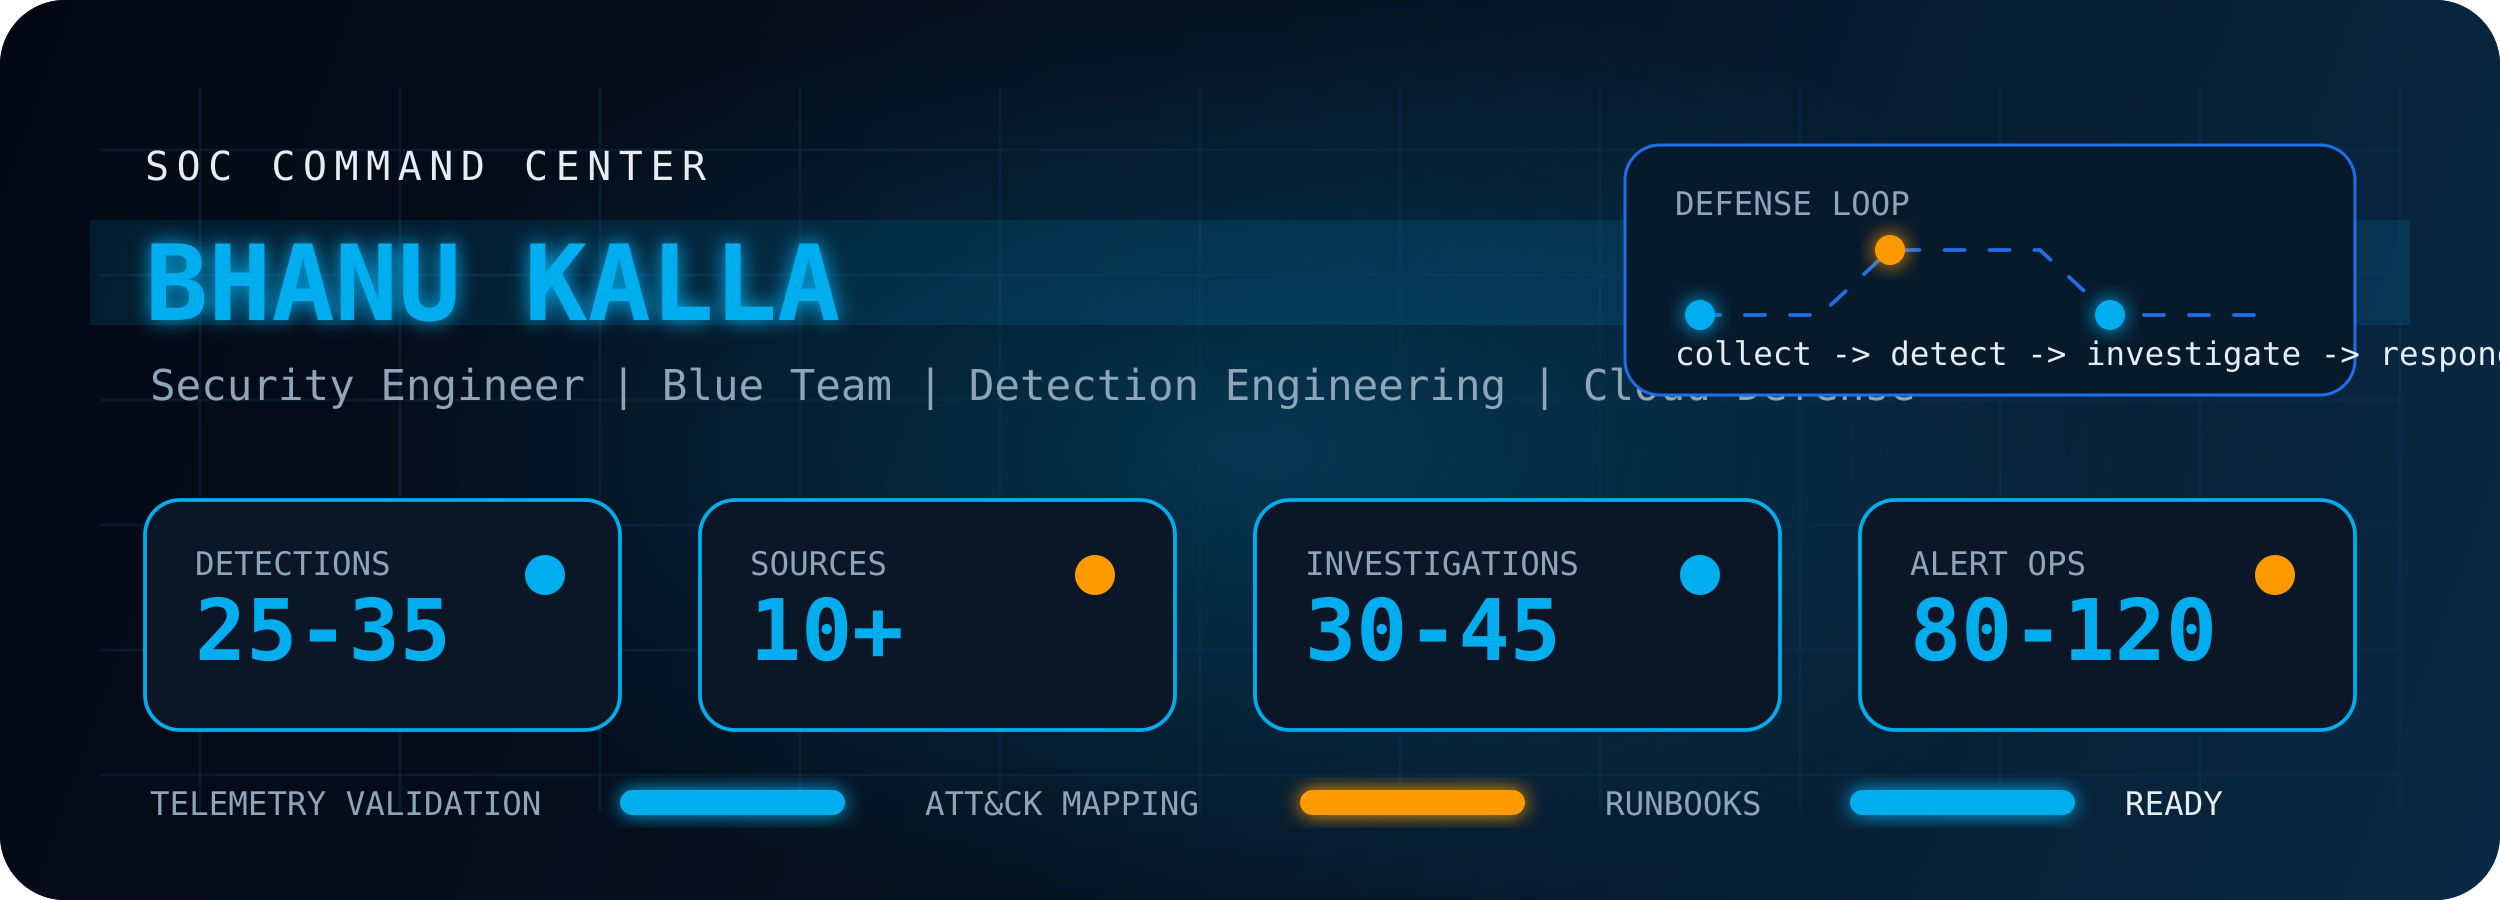
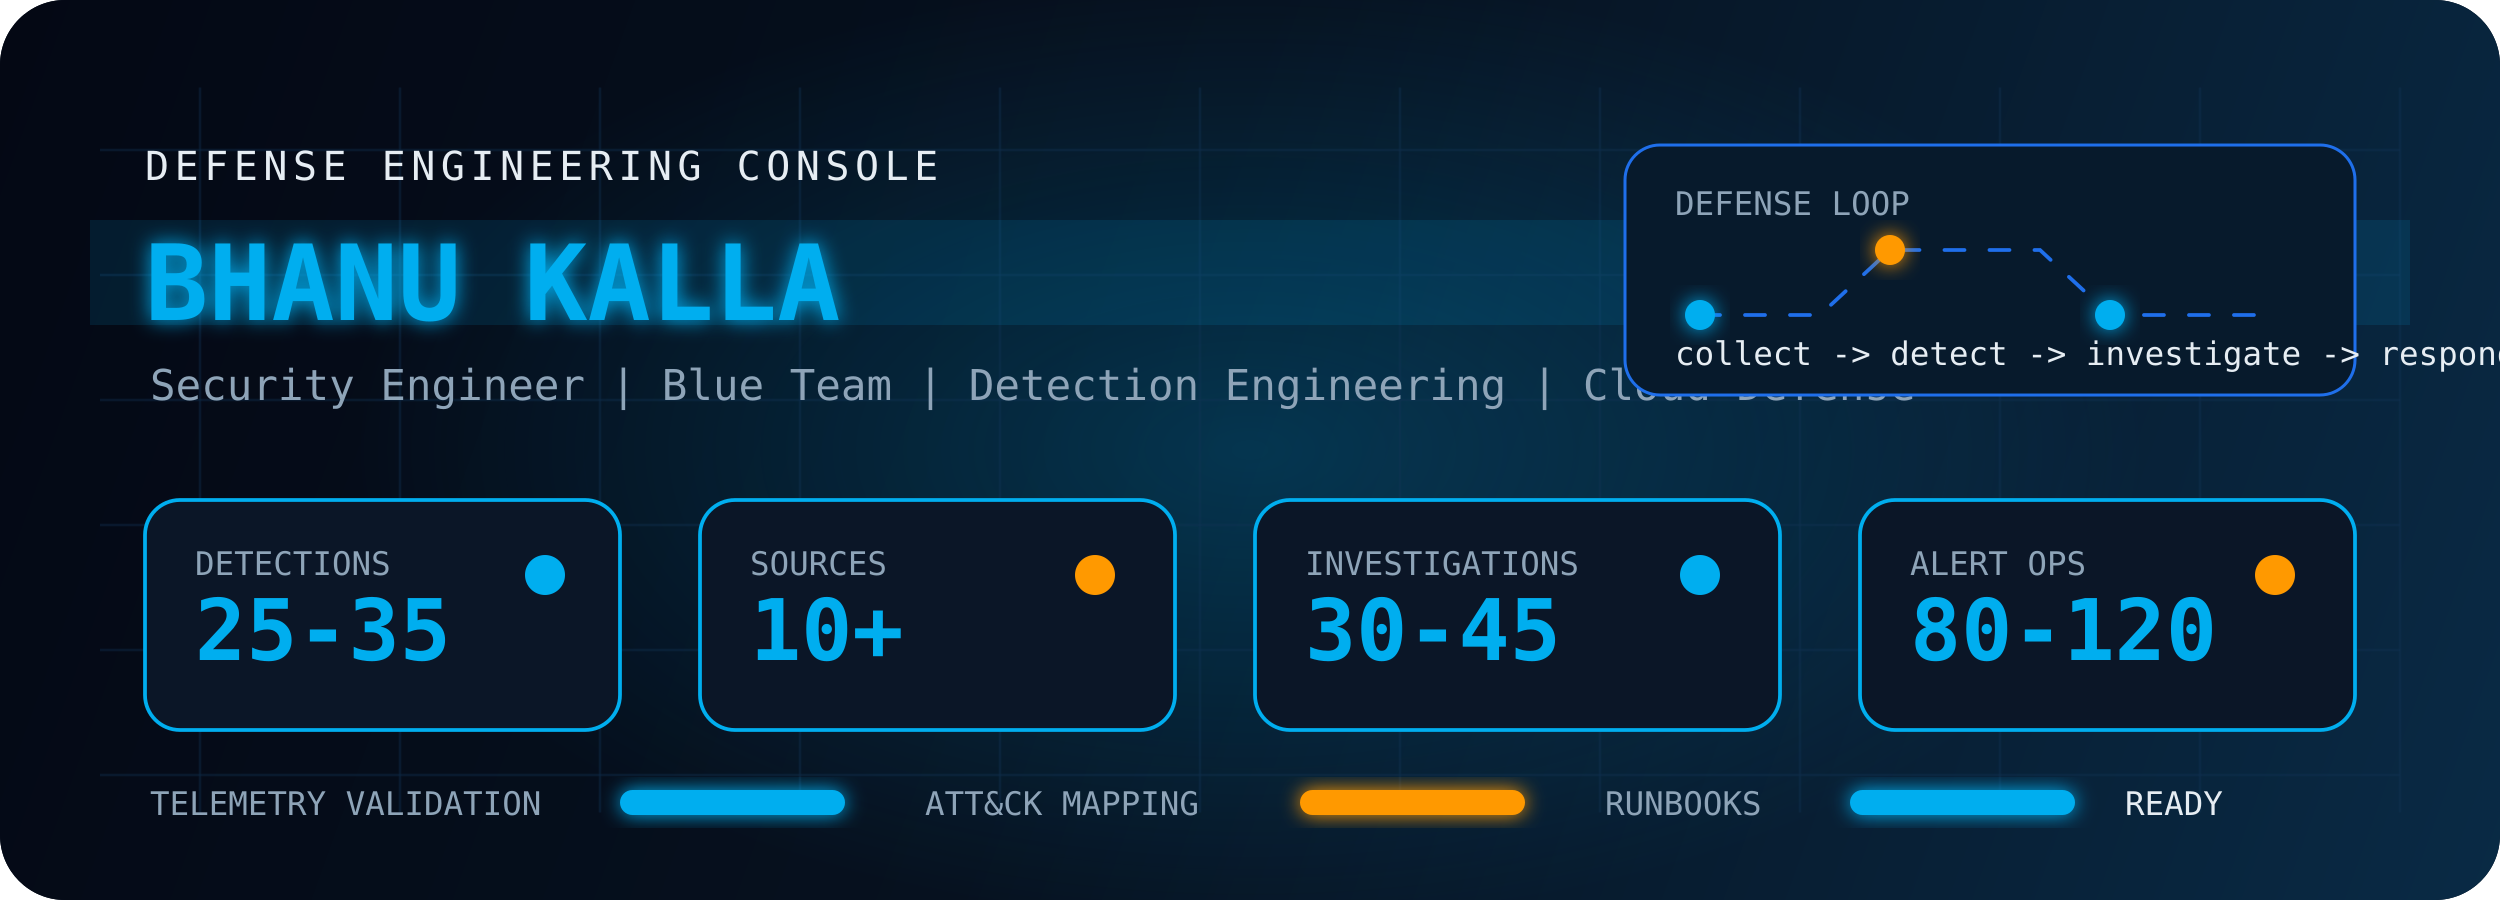
<svg xmlns="http://www.w3.org/2000/svg" width="1000" height="360" viewBox="0 0 1000 360" fill="none" role="img" aria-labelledby="title desc">
  <style>
    .bg { fill: #06111f; }
    .grid { stroke: #113353; stroke-width: 1; opacity: .55; }
    .panel { fill: #0b1627; stroke: #00aeef; stroke-width: 1.5; }
    .panel2 { fill: #071a2c; stroke: #1f6feb; stroke-width: 1.2; }
    .text { fill: #e6edf3; font-family: Consolas, Monaco, monospace; }
    .muted { fill: #8ea4b8; font-family: Consolas, Monaco, monospace; }
    .cyan { fill: #00aeef; }
    .orange { fill: #ff9900; }
    .line { stroke: #00aeef; stroke-width: 2; stroke-linecap: round; }
    .thin { stroke: #1f6feb; stroke-width: 1.5; stroke-linecap: round; }
    .glow { filter: url(#glow); }
    .pulse { animation: pulse 1.8s infinite ease-in-out; transform-origin: center; }
    .pulse2 { animation: pulse 2.4s infinite ease-in-out; transform-origin: center; }
    .blink { animation: blink 1.2s infinite steps(2, end); }
    .scan { animation: scan 4s infinite linear; }
    .float { animation: float 3.5s infinite ease-in-out; }
    .dash { stroke-dasharray: 8 10; animation: dash 2.8s infinite linear; }
    @keyframes pulse { 0%,100% { opacity: .45; transform: scale(.92); } 50% { opacity: 1; transform: scale(1.08); } }
    @keyframes blink { 0%,45% { opacity: 1; } 46%,100% { opacity: .25; } }
    @keyframes scan { 0% { transform: translateY(-90px); opacity: 0; } 12% { opacity: .75; } 90% { opacity: .75; } 100% { transform: translateY(250px); opacity: 0; } }
    @keyframes float { 0%,100% { transform: translateY(0); } 50% { transform: translateY(-8px); } }
    @keyframes dash { to { stroke-dashoffset: -72; } }
  </style>
  <defs>
    <linearGradient id="hero" x1="0" y1="0" x2="1000" y2="360" gradientUnits="userSpaceOnUse">
      <stop stop-color="#040814" />
      <stop offset=".45" stop-color="#06111f" />
      <stop offset="1" stop-color="#092a45" />
    </linearGradient>
    <radialGradient id="radar" cx="0" cy="0" r="1" gradientUnits="userSpaceOnUse" gradientTransform="translate(500 180) rotate(90) scale(190 360)">
      <stop stop-color="#00aeef" stop-opacity=".22" />
      <stop offset="1" stop-color="#00aeef" stop-opacity="0" />
    </radialGradient>
    <filter id="glow" x="-50%" y="-50%" width="200%" height="200%">
      <feGaussianBlur stdDeviation="4" result="blur" />
      <feMerge>
        <feMergeNode in="blur" />
        <feMergeNode in="SourceGraphic" />
      </feMerge>
    </filter>
  </defs>
  <rect class="bg" width="1000" height="360" rx="26" />
  <rect width="1000" height="360" rx="26" fill="url(#hero)" />
  <rect width="1000" height="360" rx="26" fill="url(#radar)" />
  <g opacity=".65">
    <path class="grid" d="M40 60H960M40 110H960M40 160H960M40 210H960M40 260H960M40 310H960" />
    <path class="grid" d="M80 35V325M160 35V325M240 35V325M320 35V325M400 35V325M480 35V325M560 35V325M640 35V325M720 35V325M800 35V325M880 35V325M960 35V325" />
  </g>
  <rect class="scan" x="36" y="88" width="928" height="42" fill="#00aeef" opacity=".12" />
-   <text class="text" x="58" y="72" font-size="16" letter-spacing="3">SOC COMMAND CENTER</text>
+   <text class="text" x="58" y="72" font-size="16" letter-spacing="2.2">DEFENSE ENGINEERING CONSOLE</text>
  <text class="cyan glow" x="58" y="128" font-size="42" font-family="Consolas, Monaco, monospace" font-weight="700">BHANU KALLA</text>
  <text class="muted" x="60" y="160" font-size="17">Security Engineer | Blue Team | Detection Engineering | Cloud Defense</text>
  <g class="float">
    <rect class="panel" x="58" y="200" width="190" height="92" rx="14" />
    <text class="muted" x="78" y="230" font-size="13">DETECTIONS</text>
    <text class="cyan" x="78" y="264" font-size="34" font-weight="700" font-family="Consolas, Monaco, monospace">25-35</text>
    <circle class="pulse" cx="218" cy="230" r="8" fill="#00aeef" />
  </g>
  <g class="float">
    <rect class="panel" x="280" y="200" width="190" height="92" rx="14" />
    <text class="muted" x="300" y="230" font-size="13">SOURCES</text>
    <text class="cyan" x="300" y="264" font-size="34" font-weight="700" font-family="Consolas, Monaco, monospace">10+</text>
    <circle class="pulse2" cx="438" cy="230" r="8" fill="#ff9900" />
  </g>
  <g class="float">
    <rect class="panel" x="502" y="200" width="210" height="92" rx="14" />
    <text class="muted" x="522" y="230" font-size="13">INVESTIGATIONS</text>
    <text class="cyan" x="522" y="264" font-size="34" font-weight="700" font-family="Consolas, Monaco, monospace">30-45</text>
    <circle class="pulse" cx="680" cy="230" r="8" fill="#00aeef" />
  </g>
  <g class="float">
    <rect class="panel" x="744" y="200" width="198" height="92" rx="14" />
    <text class="muted" x="764" y="230" font-size="13">ALERT OPS</text>
    <text class="cyan" x="764" y="264" font-size="34" font-weight="700" font-family="Consolas, Monaco, monospace">80-120</text>
    <circle class="pulse2" cx="910" cy="230" r="8" fill="#ff9900" />
  </g>
  <g>
    <rect class="panel2" x="650" y="58" width="292" height="100" rx="14" />
    <text class="muted" x="670" y="86" font-size="13">DEFENSE LOOP</text>
    <path class="thin dash" d="M680 126H728L756 100H816L844 126H902" />
    <circle class="glow" cx="680" cy="126" r="6" fill="#00aeef" />
    <circle class="glow" cx="756" cy="100" r="6" fill="#ff9900" />
    <circle class="glow" cx="844" cy="126" r="6" fill="#00aeef" />
    <text class="text" x="670" y="146" font-size="13">collect -&gt; detect -&gt; investigate -&gt; respond</text>
  </g>
  <text class="muted" x="60" y="326" font-size="13">TELEMETRY VALIDATION</text>
  <rect class="glow" x="248" y="316" width="90" height="10" rx="5" fill="#00aeef" />
  <text class="muted" x="370" y="326" font-size="13">ATT&amp;CK MAPPING</text>
  <rect class="glow" x="520" y="316" width="90" height="10" rx="5" fill="#ff9900" />
  <text class="muted" x="642" y="326" font-size="13">RUNBOOKS</text>
  <rect class="glow" x="740" y="316" width="90" height="10" rx="5" fill="#00aeef" />
  <text class="text blink" x="850" y="326" font-size="13">READY</text>
</svg>
